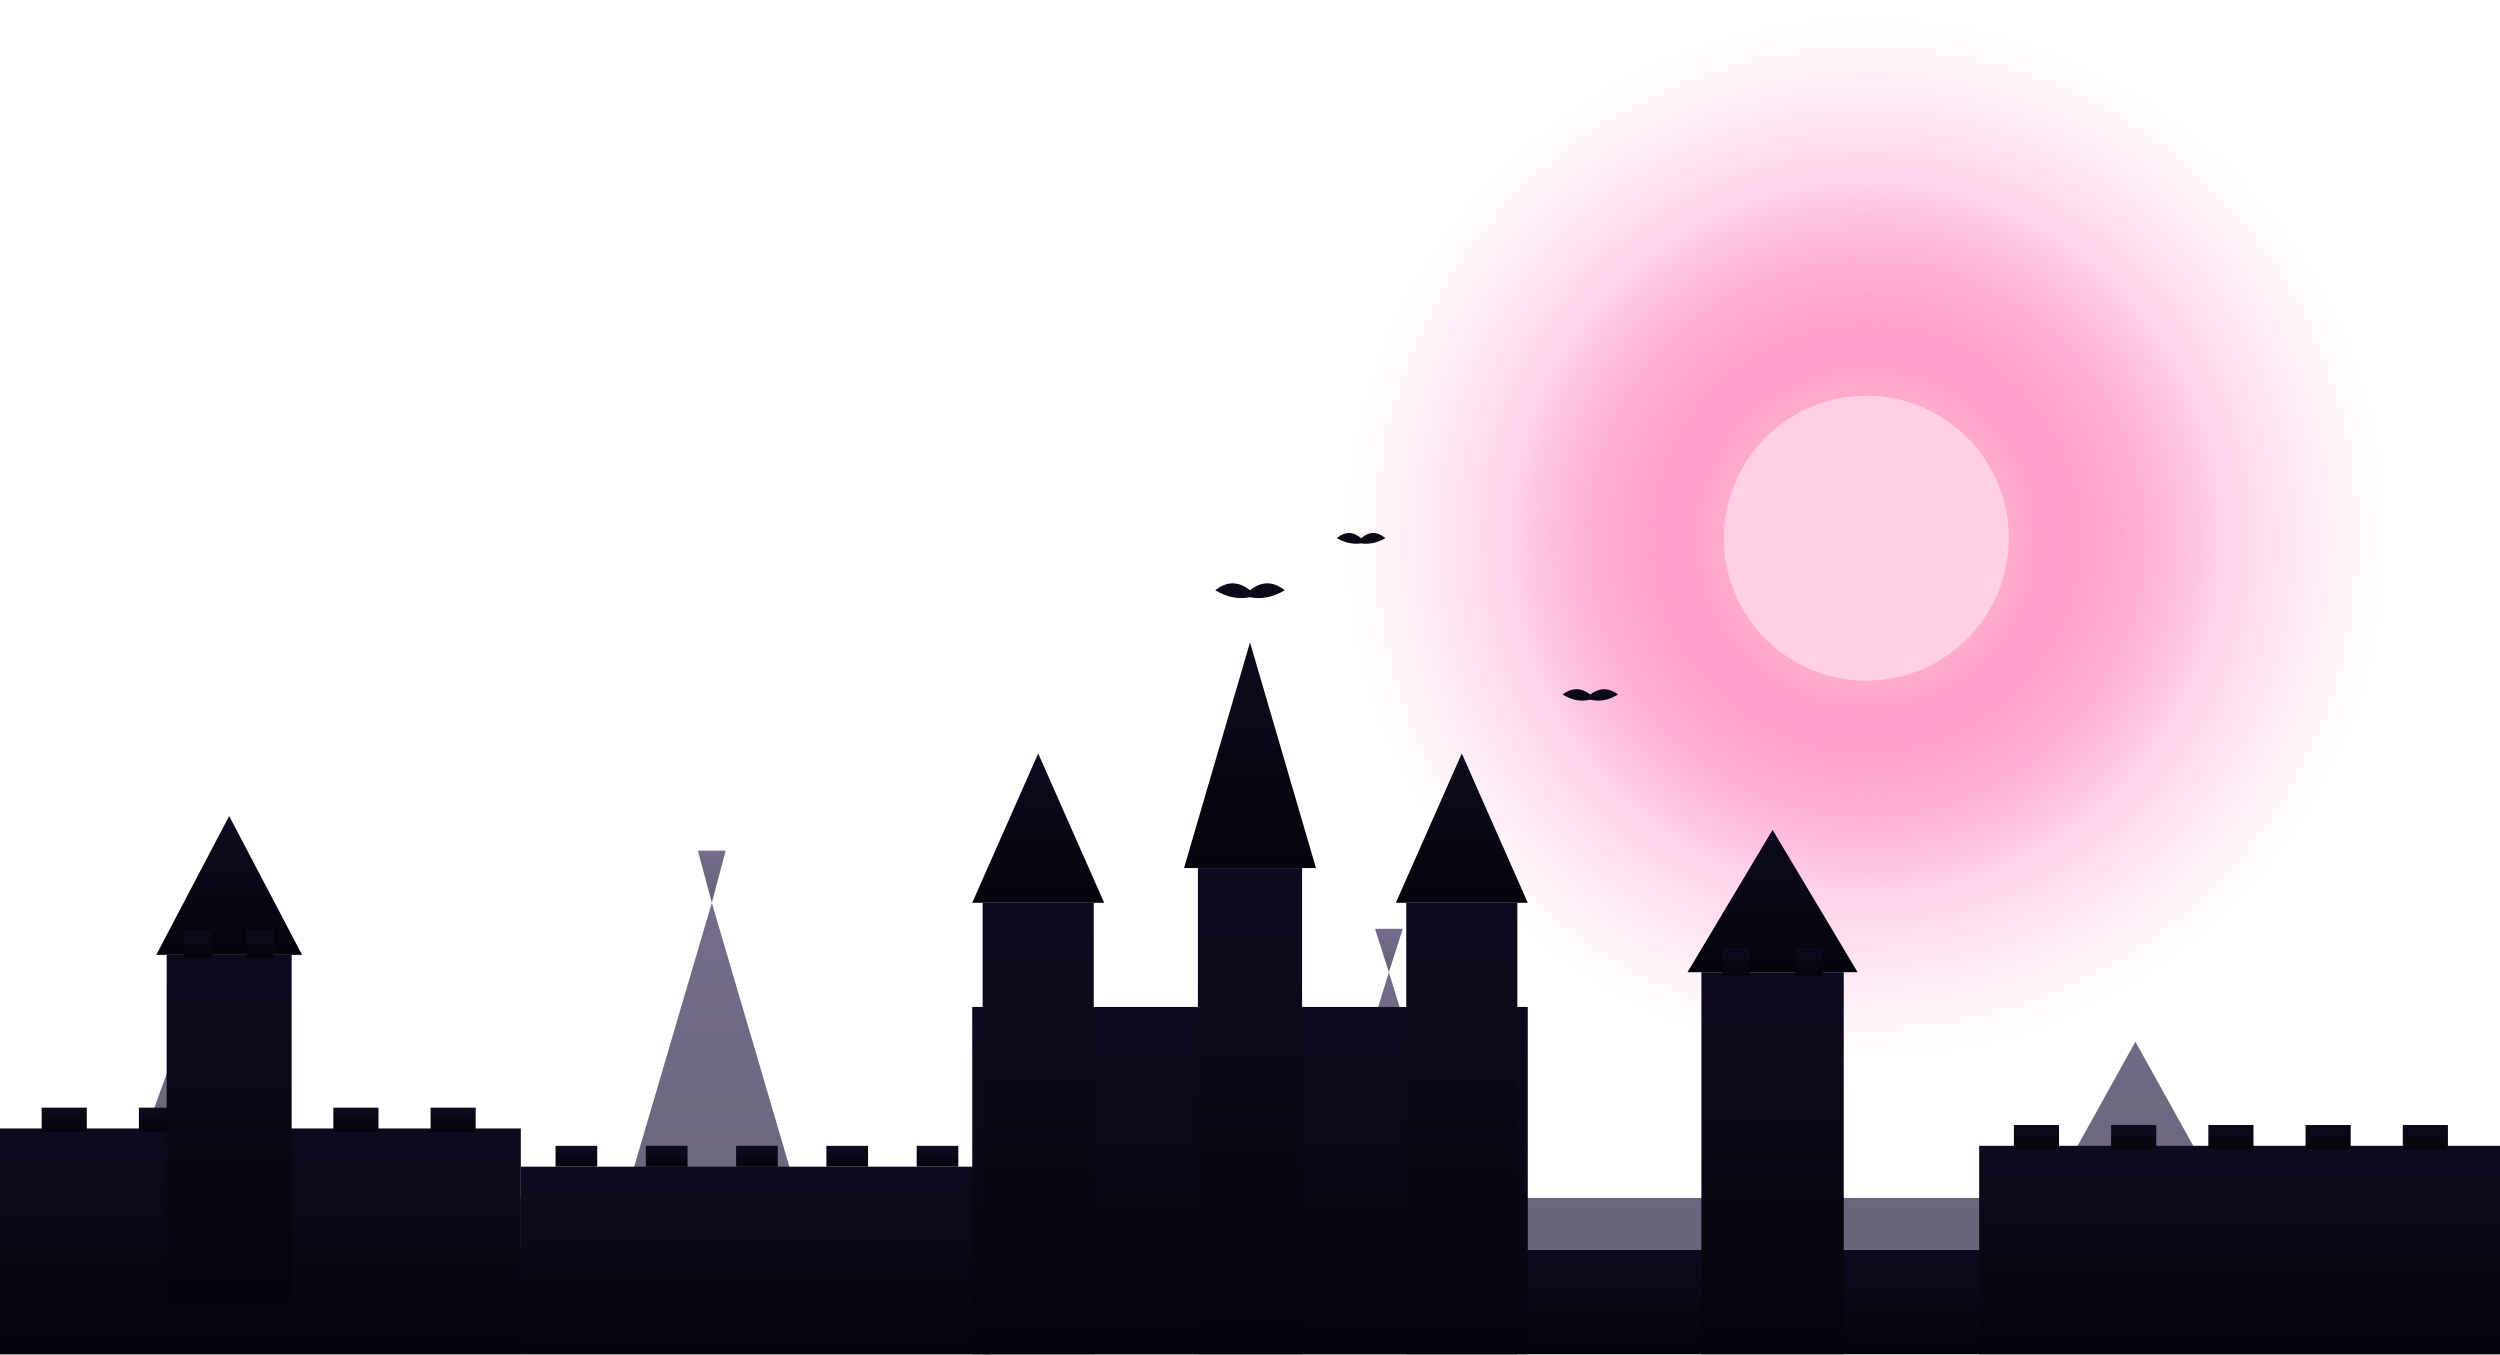
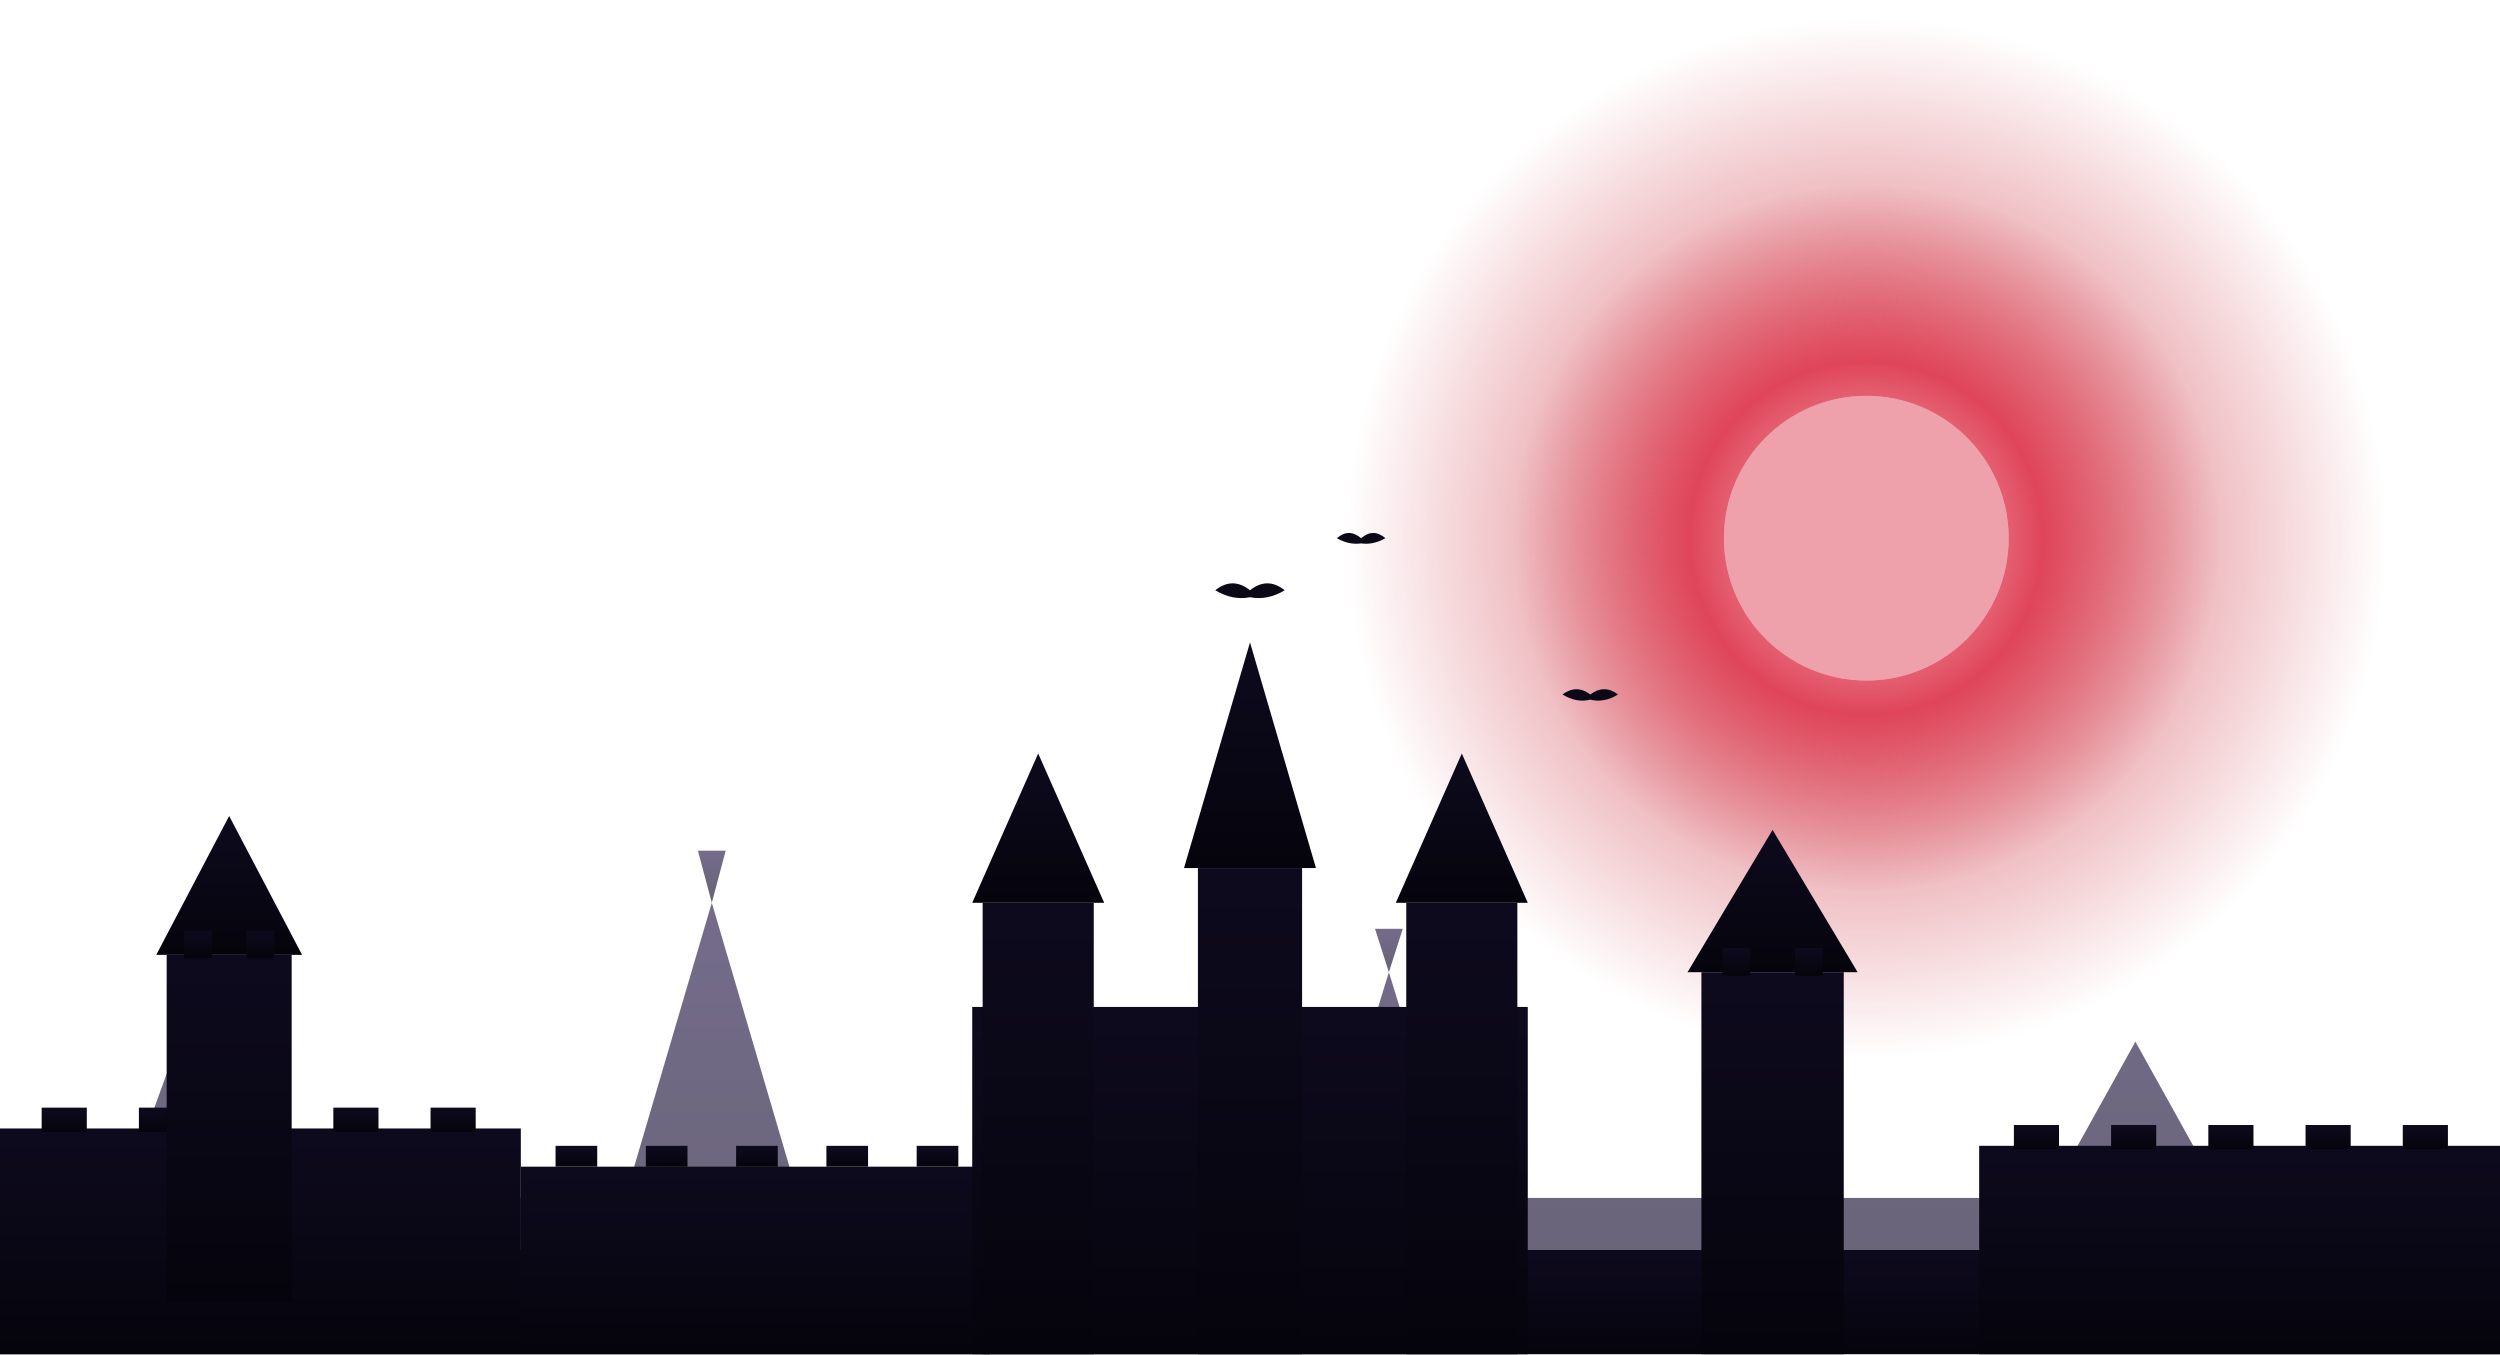
<svg xmlns="http://www.w3.org/2000/svg" viewBox="0 -220 1440 780" preserveAspectRatio="xMidYMax slice" fill="none">
  <defs>
    <radialGradient id="moon" cx="50%" cy="50%" r="50%">
-       <stop offset="0%" stop-color="#ffe3ee" />
-       <stop offset="34%" stop-color="#ff9ec7" />
-       <stop offset="68%" stop-color="#ff5db1" stop-opacity="0.28" />
-       <stop offset="100%" stop-color="#ff5db1" stop-opacity="0" />
+       <stop offset="0%" stop-color="#f6c8ce" />
+       <stop offset="34%" stop-color="#e0455a" />
+       <stop offset="68%" stop-color="#c81f2e" stop-opacity="0.28" />
+       <stop offset="100%" stop-color="#c81f2e" stop-opacity="0" />
    </radialGradient>
    <linearGradient id="ridge" x1="0" y1="0" x2="0" y2="1">
      <stop offset="0%" stop-color="#2a1d4d" />
      <stop offset="100%" stop-color="#160f2b" />
    </linearGradient>
    <linearGradient id="keep" x1="0" y1="0" x2="0" y2="1">
      <stop offset="0%" stop-color="#0e0a1e" />
      <stop offset="100%" stop-color="#05040c" />
    </linearGradient>
  </defs>
  <circle cx="1075" cy="90" r="300" fill="url(#moon)" />
-   <circle cx="1075" cy="90" r="82" fill="#ffe9f2" />
-   <circle cx="1075" cy="90" r="82" fill="#ff9ec7" opacity="0.35" />
+   <circle cx="1075" cy="90" r="82" fill="#f8d2d7" />
+   <circle cx="1075" cy="90" r="82" fill="#e0455a" opacity="0.35" />
  <g fill="url(#ridge)" opacity="0.65">
    <path d="M0,560 L0,470 L70,470 L110,360 L150,470 L360,470 L410,300 L460,470 L720,470 L760,470 L800,340 L840,470 L1180,470 L1230,380 L1280,470 L1440,470 L1440,560 Z" />
    <polygon points="410,300 402,270 418,270" />
    <polygon points="800,340 792,315 808,315" />
  </g>
  <g fill="url(#keep)">
    <rect x="0" y="500" width="1440" height="60" />
    <rect x="0" y="430" width="300" height="130" />
    <rect x="24" y="418" width="26" height="14" />
    <rect x="80" y="418" width="26" height="14" />
    <rect x="136" y="418" width="26" height="14" />
    <rect x="192" y="418" width="26" height="14" />
    <rect x="248" y="418" width="26" height="14" />
    <rect x="96" y="330" width="72" height="200" />
    <polygon points="90,330 132,250 174,330" />
    <rect x="106" y="316" width="16" height="16" />
    <rect x="142" y="316" width="16" height="16" />
    <rect x="300" y="452" width="270" height="108" />
    <rect x="320" y="440" width="24" height="12" />
    <rect x="372" y="440" width="24" height="12" />
    <rect x="424" y="440" width="24" height="12" />
    <rect x="476" y="440" width="24" height="12" />
    <rect x="528" y="440" width="24" height="12" />
    <rect x="560" y="360" width="320" height="200" />
    <rect x="566" y="300" width="64" height="260" />
    <polygon points="560,300 598,214 636,300" />
    <rect x="810" y="300" width="64" height="260" />
    <polygon points="804,300 842,214 880,300" />
    <rect x="690" y="280" width="60" height="280" />
    <polygon points="682,280 720,150 758,280" />
    <rect x="980" y="340" width="82" height="220" />
    <polygon points="972,340 1021,258 1070,340" />
    <rect x="992" y="326" width="16" height="16" />
    <rect x="1034" y="326" width="16" height="16" />
    <rect x="1140" y="440" width="300" height="120" />
    <rect x="1160" y="428" width="26" height="14" />
    <rect x="1216" y="428" width="26" height="14" />
    <rect x="1272" y="428" width="26" height="14" />
    <rect x="1328" y="428" width="26" height="14" />
    <rect x="1384" y="428" width="26" height="14" />
  </g>
  <g fill="#0b0817">
    <path d="M700,120 q10,-8 20,0 q10,-8 20,0 q-10,6 -20,4 q-10,2 -20,-4 Z" />
    <path d="M770,90 q7,-6 14,0 q7,-6 14,0 q-7,4 -14,3 q-7,1 -14,-3 Z" />
    <path d="M900,180 q8,-6 16,0 q8,-6 16,0 q-8,5 -16,3 q-8,2 -16,-3 Z" />
  </g>
</svg>
